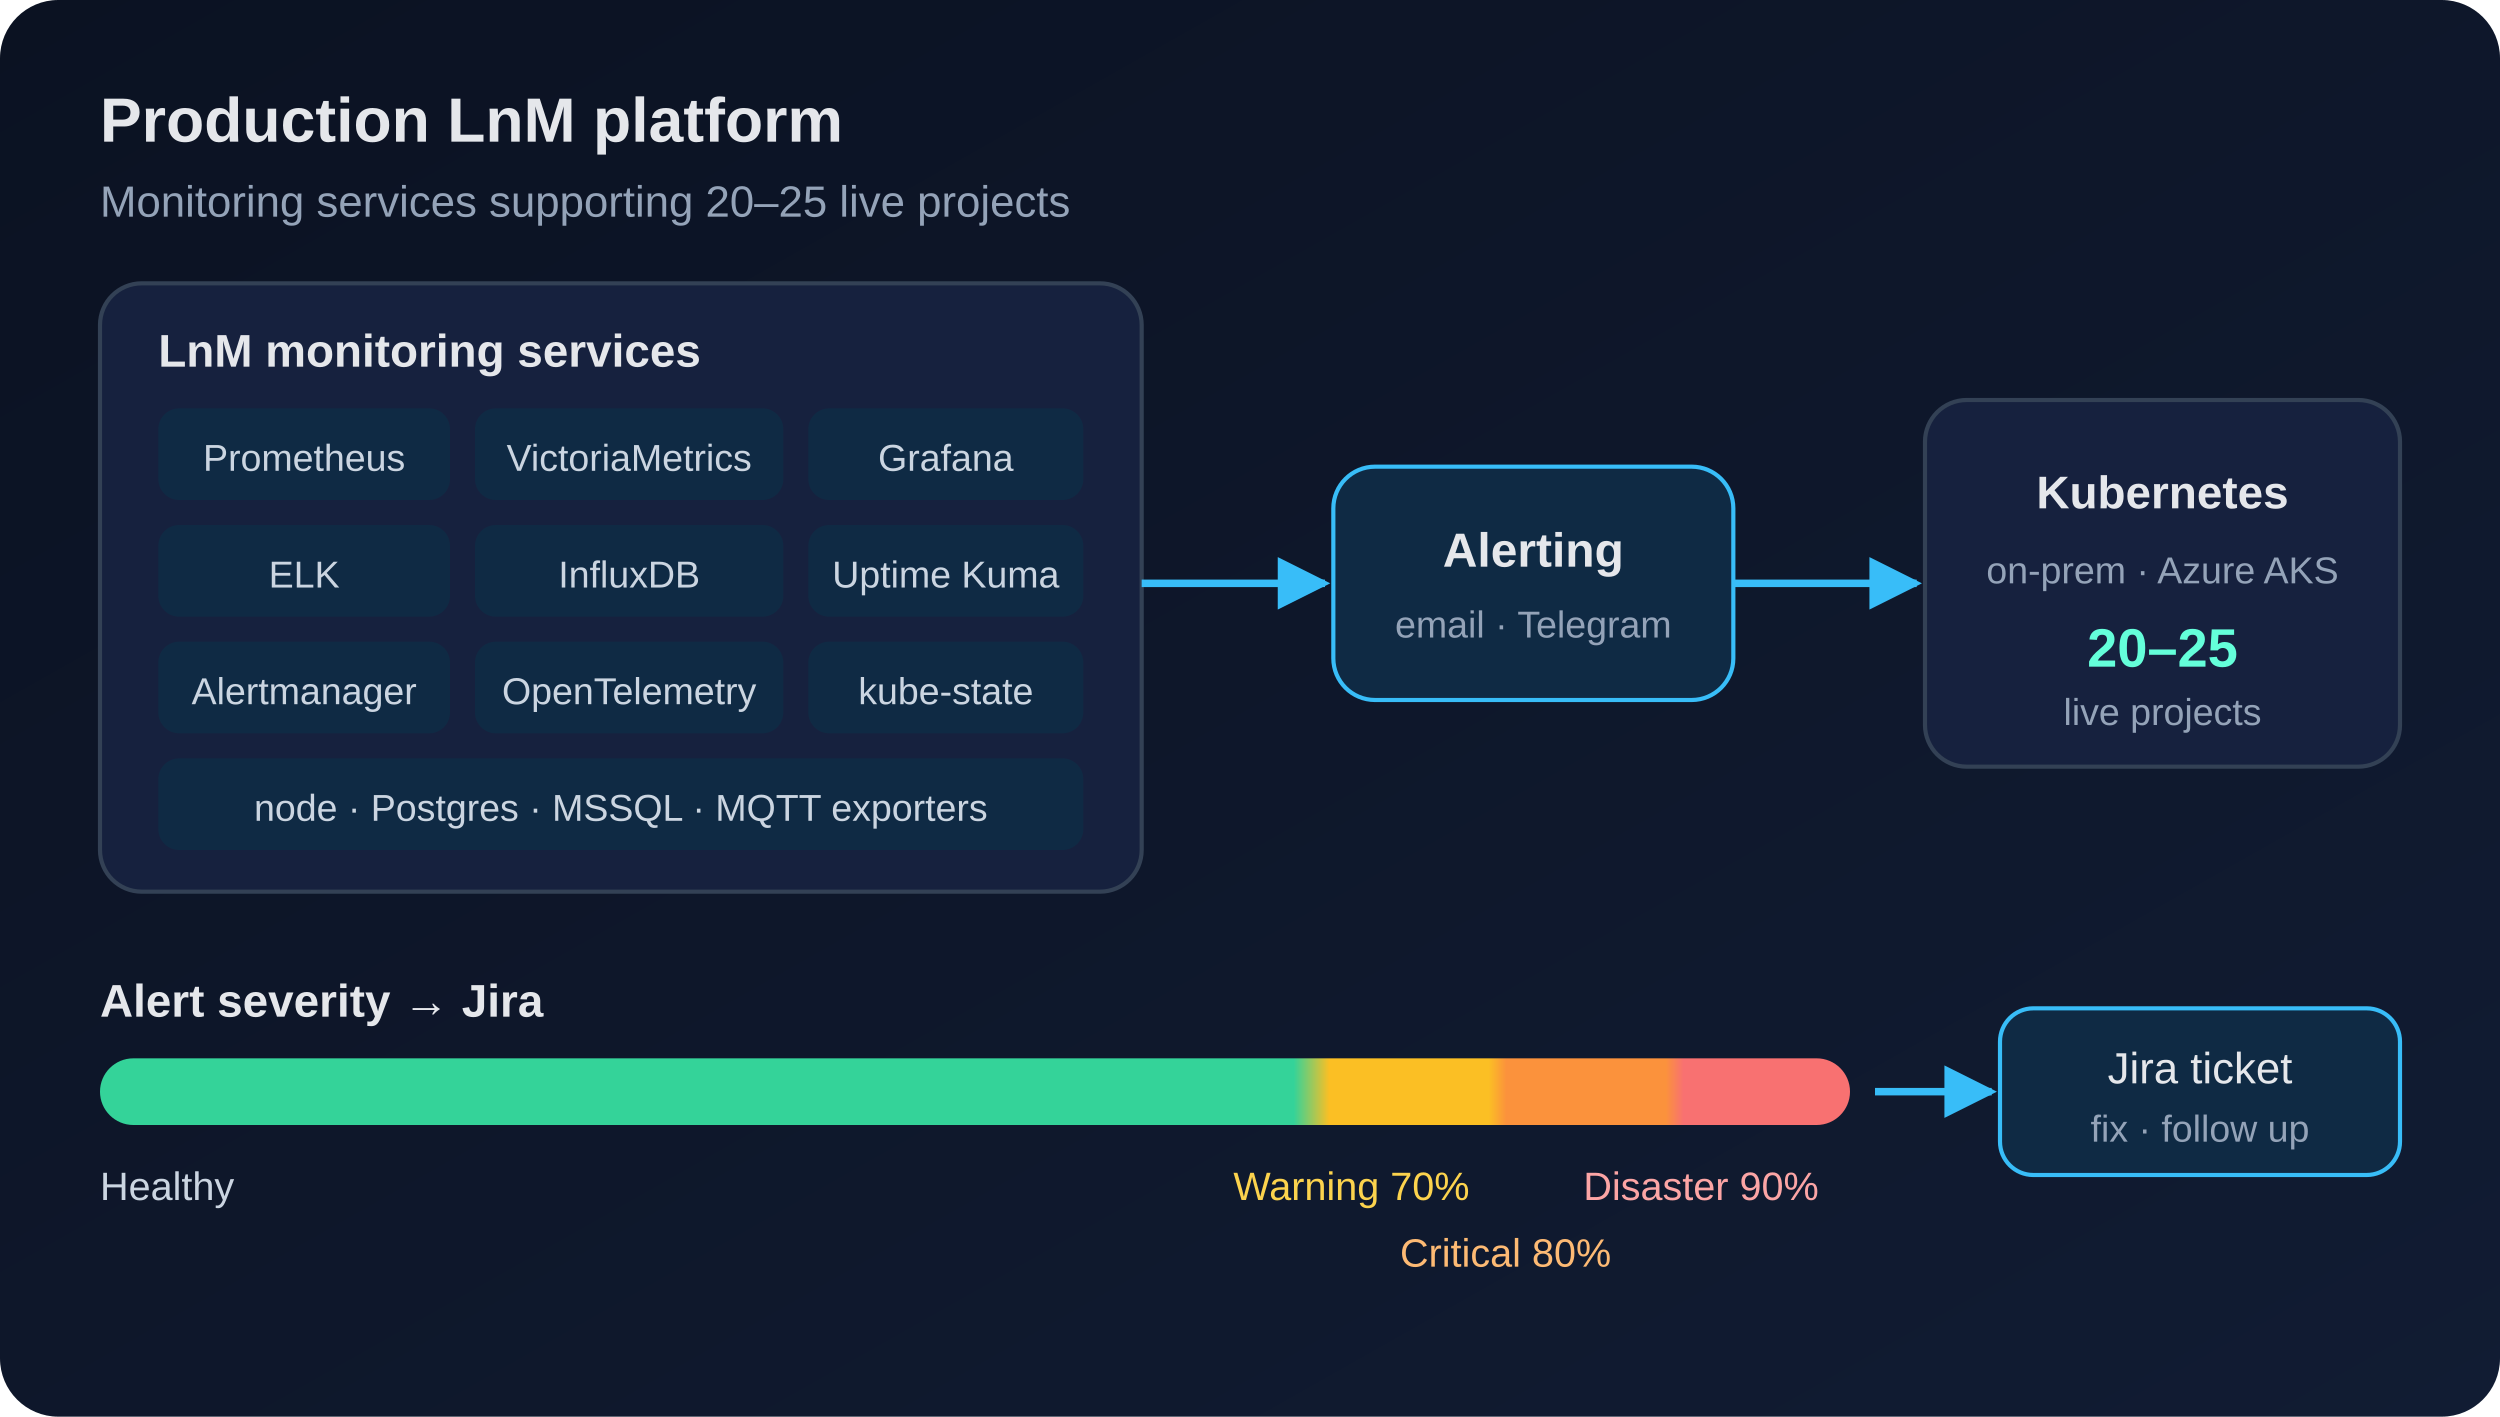
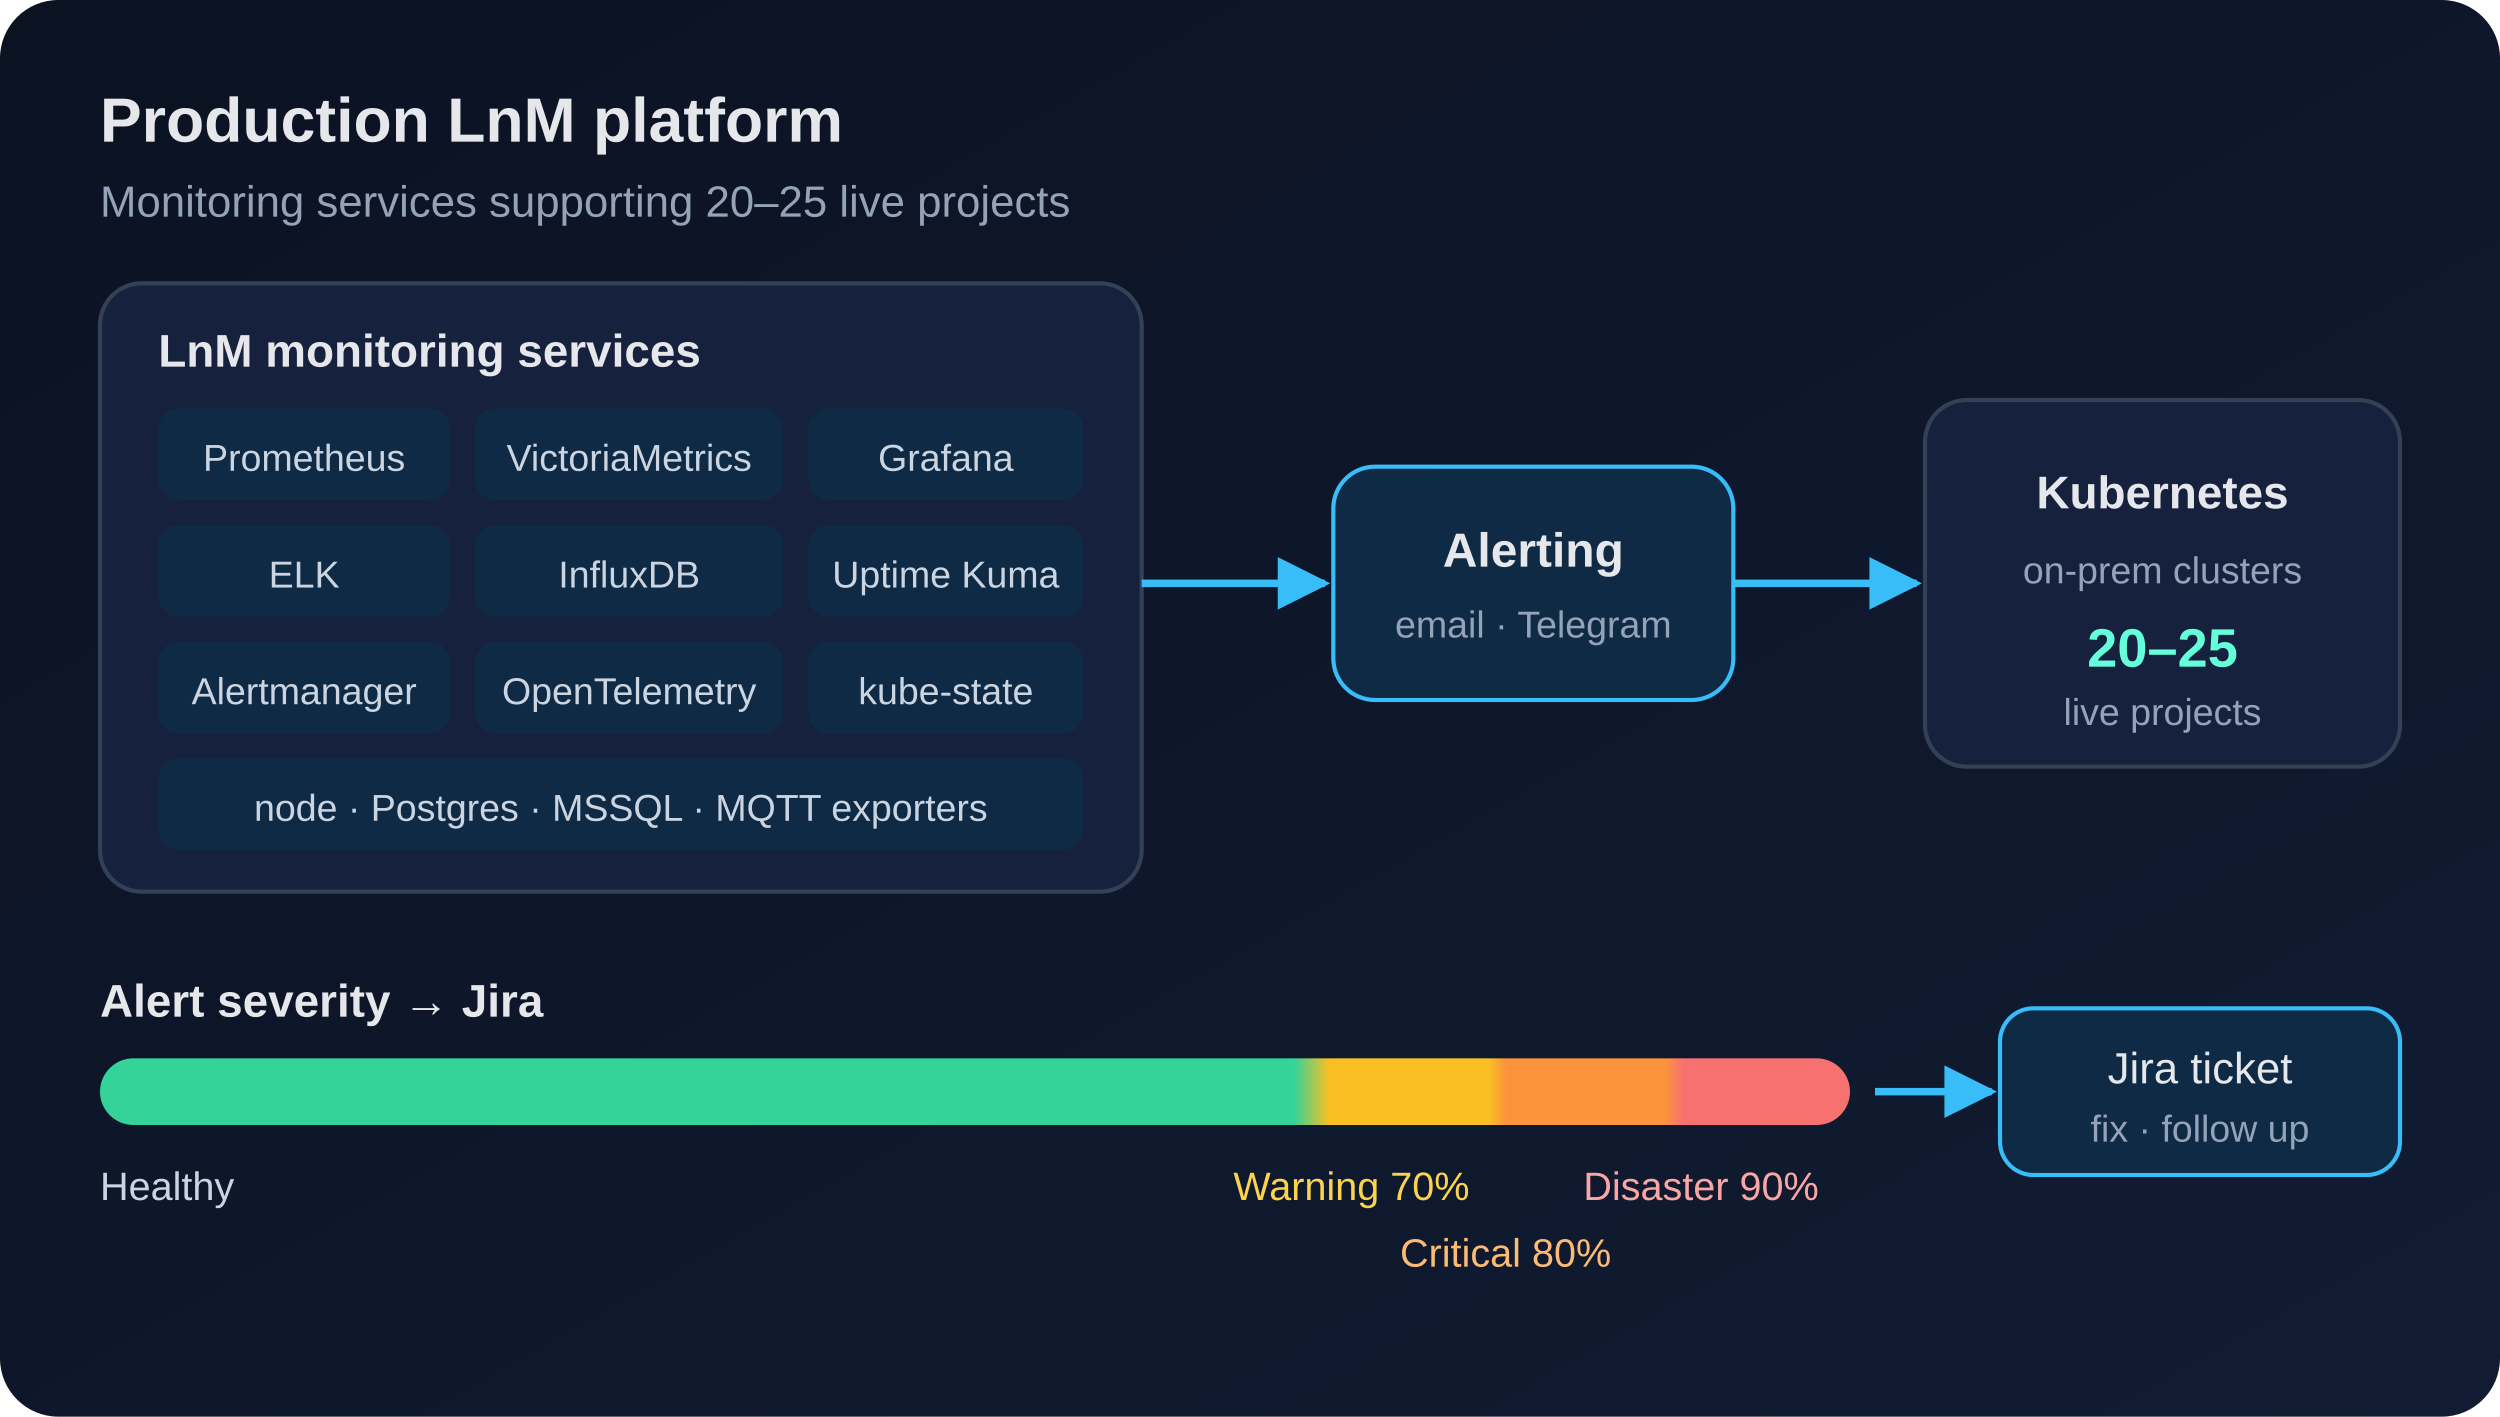
<svg xmlns="http://www.w3.org/2000/svg" viewBox="0 0 600 340" font-family="Poppins,Segoe UI,Arial,sans-serif">
  <defs>
    <linearGradient id="bg" x1="0" y1="0" x2="1" y2="1">
      <stop offset="0" stop-color="#0b1222" />
      <stop offset="1" stop-color="#111c33" />
    </linearGradient>
    <linearGradient id="sev" x1="0" x2="1">
      <stop offset="0" stop-color="#34d399" />
      <stop offset=".68" stop-color="#34d399" />
      <stop offset=".7" stop-color="#fbbf24" />
      <stop offset=".79" stop-color="#fbbf24" />
      <stop offset=".8" stop-color="#fb923c" />
      <stop offset=".89" stop-color="#fb923c" />
      <stop offset=".9" stop-color="#f87171" />
      <stop offset="1" stop-color="#f87171" />
    </linearGradient>
    <marker id="a" viewBox="0 0 10 10" refX="9" refY="5" markerWidth="7" markerHeight="7" orient="auto">
      <path d="M0 0L10 5L0 10z" fill="#38bdf8" />
    </marker>
  </defs>
  <rect width="600" height="340" rx="14" fill="url(#bg)" />
  <text x="24" y="34" fill="#e5e7eb" font-size="15" font-weight="600">Production LnM platform</text>
  <text x="24" y="52" fill="#94a3b8" font-size="10.5">Monitoring services supporting 20–25 live projects</text>
  <rect x="24" y="68" width="250" height="146" rx="10" fill="#16213e" stroke="#334155" />
  <text x="38" y="88" fill="#e5e7eb" font-size="11" font-weight="600">LnM monitoring services</text>
  <g font-size="9" fill="#cbd5e1">
    <rect x="38" y="98" width="70" height="22" rx="5" fill="#0f2a44" />
    <text x="73" y="113" text-anchor="middle">Prometheus</text>
    <rect x="114" y="98" width="74" height="22" rx="5" fill="#0f2a44" />
    <text x="151" y="113" text-anchor="middle">VictoriaMetrics</text>
    <rect x="194" y="98" width="66" height="22" rx="5" fill="#0f2a44" />
    <text x="227" y="113" text-anchor="middle">Grafana</text>
    <rect x="38" y="126" width="70" height="22" rx="5" fill="#0f2a44" />
    <text x="73" y="141" text-anchor="middle">ELK</text>
    <rect x="114" y="126" width="74" height="22" rx="5" fill="#0f2a44" />
    <text x="151" y="141" text-anchor="middle">InfluxDB</text>
    <rect x="194" y="126" width="66" height="22" rx="5" fill="#0f2a44" />
    <text x="227" y="141" text-anchor="middle">Uptime Kuma</text>
    <rect x="38" y="154" width="70" height="22" rx="5" fill="#0f2a44" />
    <text x="73" y="169" text-anchor="middle">Alertmanager</text>
    <rect x="114" y="154" width="74" height="22" rx="5" fill="#0f2a44" />
    <text x="151" y="169" text-anchor="middle">OpenTelemetry</text>
    <rect x="194" y="154" width="66" height="22" rx="5" fill="#0f2a44" />
    <text x="227" y="169" text-anchor="middle">kube-state</text>
    <rect x="38" y="182" width="222" height="22" rx="5" fill="#0f2a44" />
    <text x="149" y="197" text-anchor="middle">node · Postgres · MSSQL · MQTT exporters</text>
  </g>
  <path d="M274 140 L318 140" stroke="#38bdf8" stroke-width="1.8" marker-end="url(#a)" />
  <rect x="320" y="112" width="96" height="56" rx="10" fill="#0f2a44" stroke="#38bdf8" />
  <text x="368" y="136" text-anchor="middle" fill="#e5e7eb" font-size="11.5" font-weight="600">Alerting</text>
  <text x="368" y="153" text-anchor="middle" fill="#94a3b8" font-size="9">email · Telegram</text>
  <path d="M416 140 L460 140" stroke="#38bdf8" stroke-width="1.8" marker-end="url(#a)" />
  <rect x="462" y="96" width="114" height="88" rx="10" fill="#16213e" stroke="#334155" />
  <text x="519" y="122" text-anchor="middle" fill="#e5e7eb" font-size="11" font-weight="600">Kubernetes</text>
-   <text x="519" y="140" text-anchor="middle" fill="#94a3b8" font-size="9">on-prem · Azure AKS</text>
+   <text x="519" y="140" text-anchor="middle" fill="#94a3b8" font-size="9">on-prem clusters</text>
  <text x="519" y="160" text-anchor="middle" fill="#64ffda" font-size="13" font-weight="700">20–25</text>
  <text x="519" y="174" text-anchor="middle" fill="#94a3b8" font-size="9">live projects</text>
  <text x="24" y="244" fill="#e5e7eb" font-size="11" font-weight="600">Alert severity → Jira</text>
  <rect x="24" y="254" width="420" height="16" rx="8" fill="url(#sev)" />
  <g font-size="9.5" fill="#cbd5e1">
    <text x="24" y="288">Healthy</text>
    <text x="296" y="288" fill="#fcd34d">Warning 70%</text>
    <text x="336" y="304" fill="#fdba74">Critical 80%</text>
    <text x="380" y="288" fill="#fca5a5">Disaster 90%</text>
  </g>
  <path d="M450 262 L478 262" stroke="#38bdf8" stroke-width="1.8" marker-end="url(#a)" />
  <rect x="480" y="242" width="96" height="40" rx="8" fill="#0f2a44" stroke="#38bdf8" />
  <text x="528" y="260" text-anchor="middle" fill="#e5e7eb" font-size="10.5">Jira ticket</text>
  <text x="528" y="274" text-anchor="middle" fill="#94a3b8" font-size="9">fix · follow up</text>
</svg>
